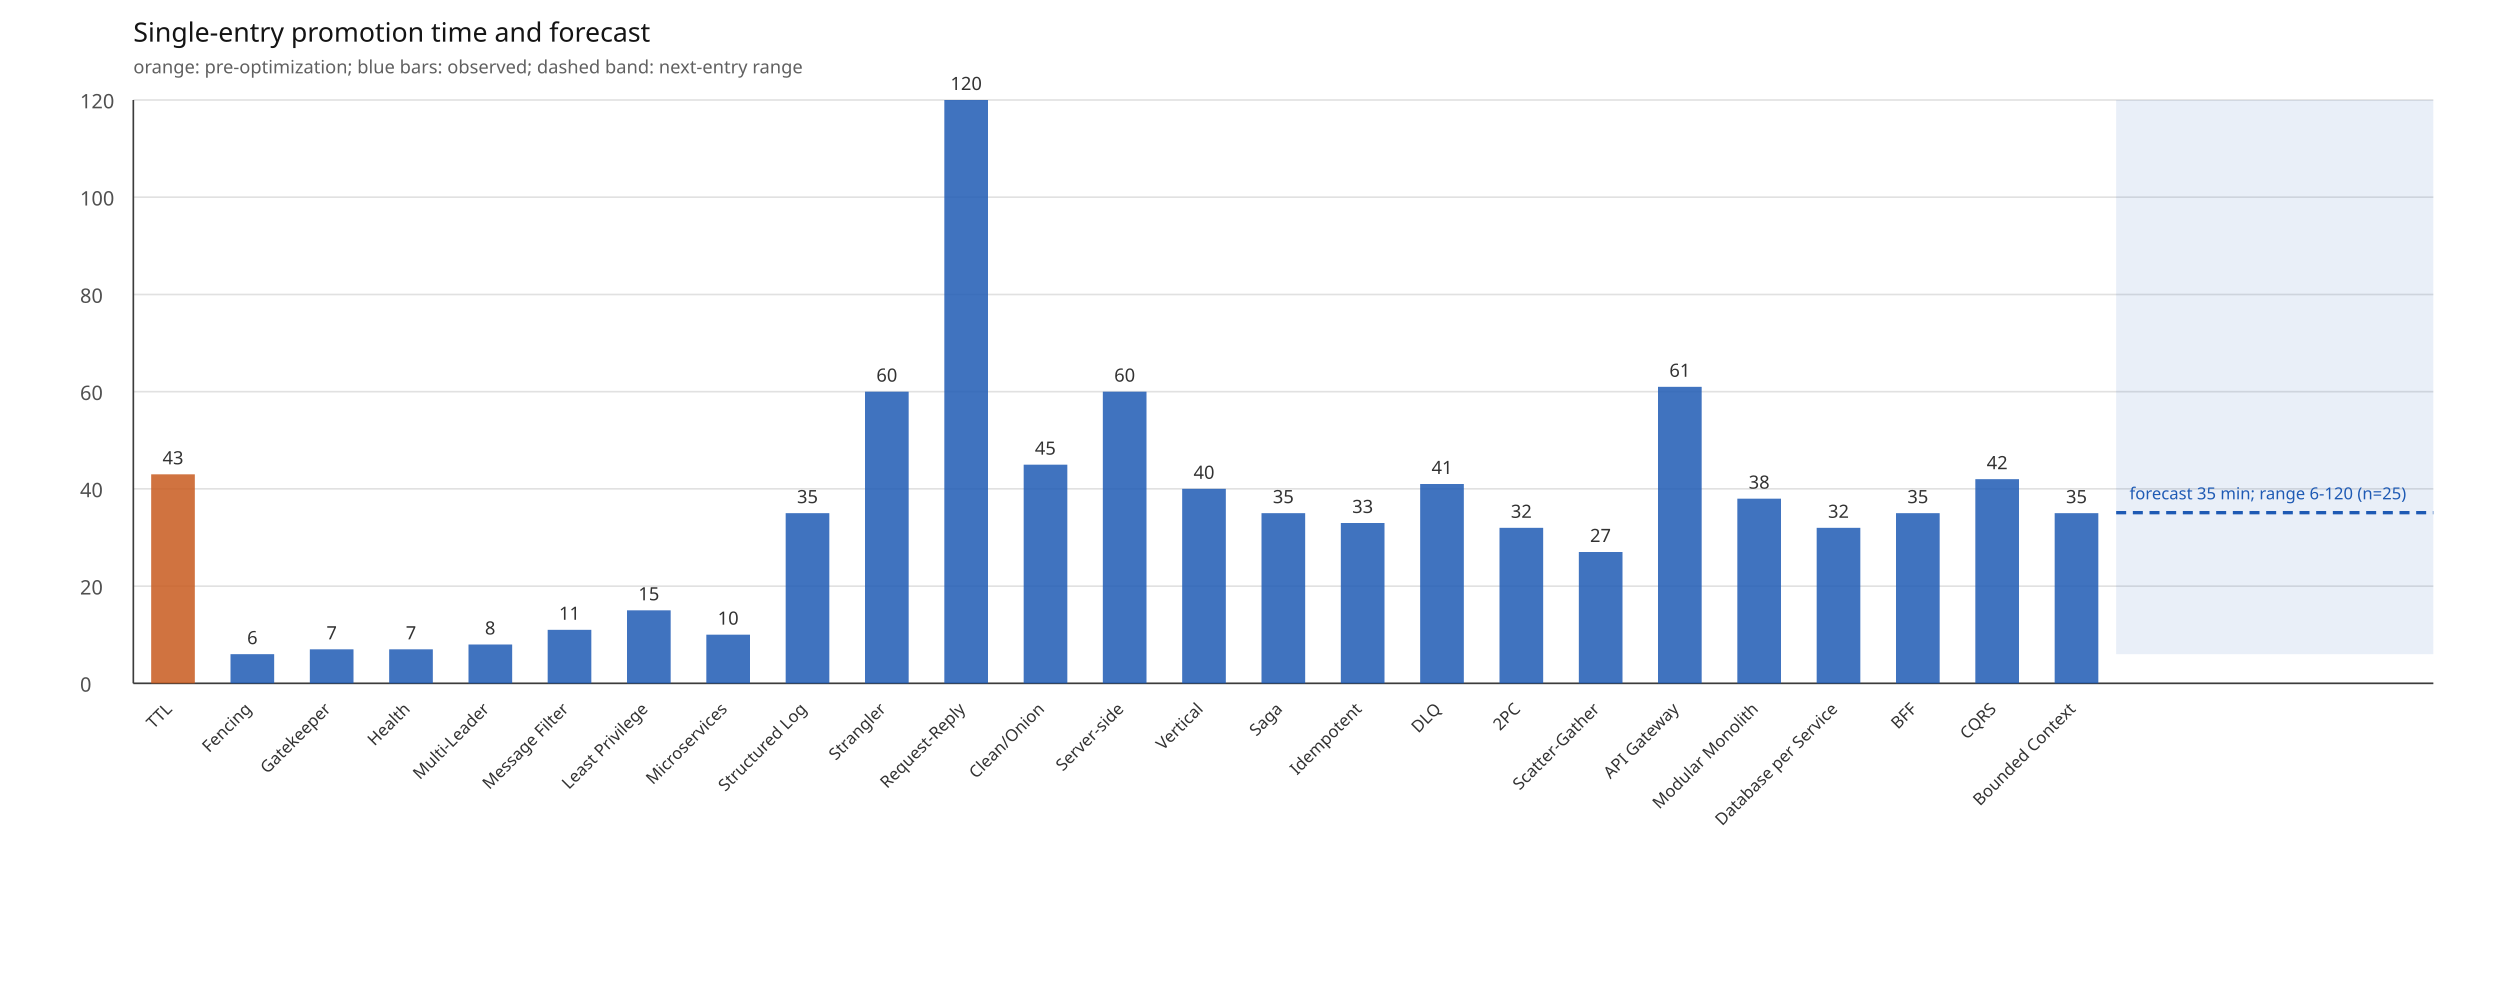
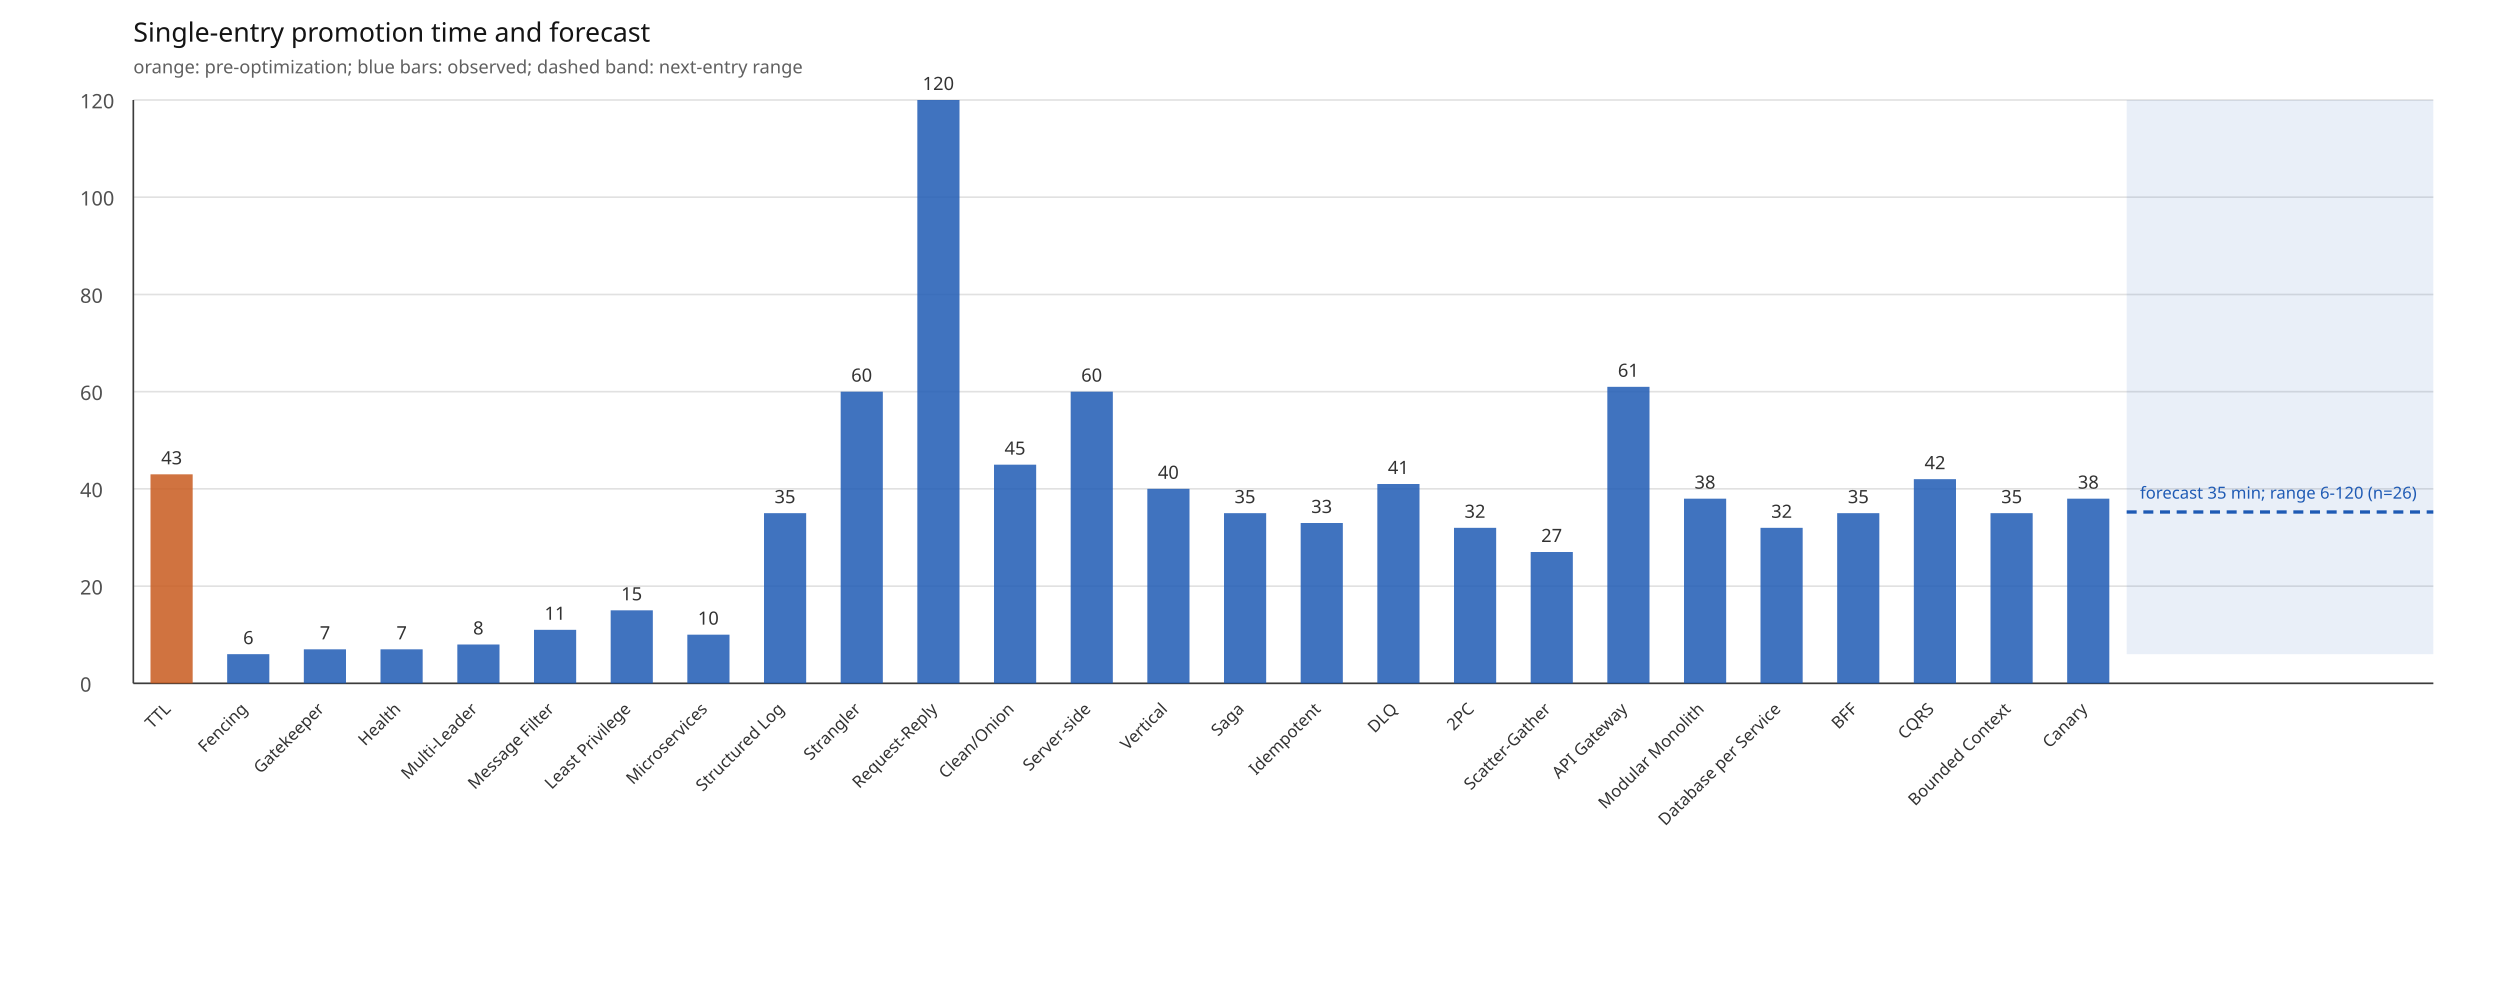
<svg xmlns="http://www.w3.org/2000/svg" width="1500" height="600" viewBox="0 0 1500 600">
  <rect width="100%" height="100%" fill="white" />
  <line x1="80" y1="410.0" x2="1460" y2="410.0" stroke="#e1e1e1" />
  <text x="48" y="415.0" font-family="Verdana" font-size="12" fill="#505050">0</text>
  <line x1="80" y1="351.7" x2="1460" y2="351.7" stroke="#e1e1e1" />
  <text x="48" y="356.7" font-family="Verdana" font-size="12" fill="#505050">20</text>
  <line x1="80" y1="293.3" x2="1460" y2="293.3" stroke="#e1e1e1" />
  <text x="48" y="298.3" font-family="Verdana" font-size="12" fill="#505050">40</text>
  <line x1="80" y1="235.0" x2="1460" y2="235.0" stroke="#e1e1e1" />
  <text x="48" y="240.0" font-family="Verdana" font-size="12" fill="#505050">60</text>
  <line x1="80" y1="176.7" x2="1460" y2="176.7" stroke="#e1e1e1" />
  <text x="48" y="181.7" font-family="Verdana" font-size="12" fill="#505050">80</text>
  <line x1="80" y1="118.3" x2="1460" y2="118.3" stroke="#e1e1e1" />
  <text x="48" y="123.3" font-family="Verdana" font-size="12" fill="#505050">100</text>
  <line x1="80" y1="60.0" x2="1460" y2="60.0" stroke="#e1e1e1" />
  <text x="48" y="65.0" font-family="Verdana" font-size="12" fill="#505050">120</text>
  <line x1="80" y1="60" x2="80" y2="410" stroke="#3c3c3c" />
  <line x1="80" y1="410" x2="1460" y2="410" stroke="#3c3c3c" />
-   <rect x="1269.7" y="60.0" width="190.3" height="332.5" fill="#1e5ab4" opacity="0.10" />
-   <line x1="1269.7" y1="307.6" x2="1460.0" y2="307.6" stroke="#1e5ab4" stroke-width="2" stroke-dasharray="6 4" />
-   <text x="1277.7" y="299.6" font-family="Verdana" font-size="10" fill="#1e5ab4">forecast 35 min; range 6-120 (n=25)</text>
-   <rect x="90.7" y="284.6" width="26.2" height="125.4" fill="#c85a1e" opacity="0.85" />
-   <text x="103.8" y="278.6" text-anchor="middle" font-family="Verdana" font-size="11" fill="#323232">43</text>
-   <text x="103.8" y="426.0" text-anchor="end" transform="rotate(-45 103.8 426.0)" font-family="Verdana" font-size="10" fill="#323232">TTL</text>
-   <rect x="138.3" y="392.5" width="26.2" height="17.5" fill="#1e5ab4" opacity="0.85" />
-   <text x="151.4" y="386.5" text-anchor="middle" font-family="Verdana" font-size="11" fill="#323232">6</text>
-   <text x="151.4" y="426.0" text-anchor="end" transform="rotate(-45 151.4 426.0)" font-family="Verdana" font-size="10" fill="#323232">Fencing</text>
-   <rect x="185.9" y="389.6" width="26.2" height="20.4" fill="#1e5ab4" opacity="0.85" />
-   <text x="199.0" y="383.6" text-anchor="middle" font-family="Verdana" font-size="11" fill="#323232">7</text>
-   <text x="199.0" y="426.0" text-anchor="end" transform="rotate(-45 199.0 426.0)" font-family="Verdana" font-size="10" fill="#323232">Gatekeeper</text>
-   <rect x="233.5" y="389.6" width="26.2" height="20.4" fill="#1e5ab4" opacity="0.85" />
-   <text x="246.6" y="383.6" text-anchor="middle" font-family="Verdana" font-size="11" fill="#323232">7</text>
-   <text x="246.6" y="426.0" text-anchor="end" transform="rotate(-45 246.6 426.0)" font-family="Verdana" font-size="10" fill="#323232">Health</text>
-   <rect x="281.1" y="386.7" width="26.2" height="23.3" fill="#1e5ab4" opacity="0.85" />
-   <text x="294.1" y="380.7" text-anchor="middle" font-family="Verdana" font-size="11" fill="#323232">8</text>
-   <text x="294.1" y="426.0" text-anchor="end" transform="rotate(-45 294.1 426.0)" font-family="Verdana" font-size="10" fill="#323232">Multi-Leader</text>
-   <rect x="328.6" y="377.9" width="26.2" height="32.1" fill="#1e5ab4" opacity="0.85" />
-   <text x="341.7" y="371.9" text-anchor="middle" font-family="Verdana" font-size="11" fill="#323232">11</text>
-   <text x="341.7" y="426.0" text-anchor="end" transform="rotate(-45 341.7 426.0)" font-family="Verdana" font-size="10" fill="#323232">Message Filter</text>
-   <rect x="376.2" y="366.2" width="26.2" height="43.8" fill="#1e5ab4" opacity="0.85" />
-   <text x="389.3" y="360.2" text-anchor="middle" font-family="Verdana" font-size="11" fill="#323232">15</text>
-   <text x="389.3" y="426.0" text-anchor="end" transform="rotate(-45 389.3 426.0)" font-family="Verdana" font-size="10" fill="#323232">Least Privilege</text>
-   <rect x="423.8" y="380.8" width="26.2" height="29.2" fill="#1e5ab4" opacity="0.85" />
-   <text x="436.9" y="374.8" text-anchor="middle" font-family="Verdana" font-size="11" fill="#323232">10</text>
-   <text x="436.9" y="426.0" text-anchor="end" transform="rotate(-45 436.9 426.0)" font-family="Verdana" font-size="10" fill="#323232">Microservices</text>
-   <rect x="471.4" y="307.9" width="26.2" height="102.1" fill="#1e5ab4" opacity="0.85" />
-   <text x="484.5" y="301.9" text-anchor="middle" font-family="Verdana" font-size="11" fill="#323232">35</text>
-   <text x="484.5" y="426.0" text-anchor="end" transform="rotate(-45 484.5 426.0)" font-family="Verdana" font-size="10" fill="#323232">Structured Log</text>
-   <rect x="519.0" y="235.0" width="26.2" height="175.0" fill="#1e5ab4" opacity="0.85" />
-   <text x="532.1" y="229.0" text-anchor="middle" font-family="Verdana" font-size="11" fill="#323232">60</text>
-   <text x="532.1" y="426.0" text-anchor="end" transform="rotate(-45 532.1 426.0)" font-family="Verdana" font-size="10" fill="#323232">Strangler</text>
-   <rect x="566.6" y="60.0" width="26.2" height="350.0" fill="#1e5ab4" opacity="0.85" />
-   <text x="579.7" y="54.0" text-anchor="middle" font-family="Verdana" font-size="11" fill="#323232">120</text>
-   <text x="579.7" y="426.0" text-anchor="end" transform="rotate(-45 579.7 426.0)" font-family="Verdana" font-size="10" fill="#323232">Request-Reply</text>
-   <rect x="614.2" y="278.8" width="26.2" height="131.2" fill="#1e5ab4" opacity="0.85" />
-   <text x="627.2" y="272.8" text-anchor="middle" font-family="Verdana" font-size="11" fill="#323232">45</text>
-   <text x="627.2" y="426.0" text-anchor="end" transform="rotate(-45 627.2 426.0)" font-family="Verdana" font-size="10" fill="#323232">Clean/Onion</text>
-   <rect x="661.7" y="235.0" width="26.2" height="175.0" fill="#1e5ab4" opacity="0.85" />
-   <text x="674.8" y="229.0" text-anchor="middle" font-family="Verdana" font-size="11" fill="#323232">60</text>
-   <text x="674.8" y="426.0" text-anchor="end" transform="rotate(-45 674.8 426.0)" font-family="Verdana" font-size="10" fill="#323232">Server-side</text>
-   <rect x="709.3" y="293.3" width="26.2" height="116.7" fill="#1e5ab4" opacity="0.85" />
-   <text x="722.4" y="287.3" text-anchor="middle" font-family="Verdana" font-size="11" fill="#323232">40</text>
-   <text x="722.4" y="426.0" text-anchor="end" transform="rotate(-45 722.4 426.0)" font-family="Verdana" font-size="10" fill="#323232">Vertical</text>
-   <rect x="756.9" y="307.9" width="26.2" height="102.1" fill="#1e5ab4" opacity="0.85" />
-   <text x="770.0" y="301.9" text-anchor="middle" font-family="Verdana" font-size="11" fill="#323232">35</text>
-   <text x="770.0" y="426.0" text-anchor="end" transform="rotate(-45 770.0 426.0)" font-family="Verdana" font-size="10" fill="#323232">Saga</text>
-   <rect x="804.5" y="313.8" width="26.2" height="96.2" fill="#1e5ab4" opacity="0.85" />
-   <text x="817.6" y="307.8" text-anchor="middle" font-family="Verdana" font-size="11" fill="#323232">33</text>
-   <text x="817.6" y="426.0" text-anchor="end" transform="rotate(-45 817.6 426.0)" font-family="Verdana" font-size="10" fill="#323232">Idempotent</text>
-   <rect x="852.1" y="290.4" width="26.2" height="119.6" fill="#1e5ab4" opacity="0.85" />
-   <text x="865.2" y="284.4" text-anchor="middle" font-family="Verdana" font-size="11" fill="#323232">41</text>
-   <text x="865.2" y="426.0" text-anchor="end" transform="rotate(-45 865.2 426.0)" font-family="Verdana" font-size="10" fill="#323232">DLQ</text>
-   <rect x="899.7" y="316.7" width="26.2" height="93.3" fill="#1e5ab4" opacity="0.85" />
-   <text x="912.8" y="310.7" text-anchor="middle" font-family="Verdana" font-size="11" fill="#323232">32</text>
-   <text x="912.8" y="426.0" text-anchor="end" transform="rotate(-45 912.8 426.0)" font-family="Verdana" font-size="10" fill="#323232">2PC</text>
-   <rect x="947.3" y="331.2" width="26.2" height="78.8" fill="#1e5ab4" opacity="0.85" />
-   <text x="960.3" y="325.2" text-anchor="middle" font-family="Verdana" font-size="11" fill="#323232">27</text>
-   <text x="960.3" y="426.0" text-anchor="end" transform="rotate(-45 960.3 426.0)" font-family="Verdana" font-size="10" fill="#323232">Scatter-Gather</text>
-   <rect x="994.8" y="232.1" width="26.2" height="177.9" fill="#1e5ab4" opacity="0.85" />
-   <text x="1007.9" y="226.1" text-anchor="middle" font-family="Verdana" font-size="11" fill="#323232">61</text>
-   <text x="1007.9" y="426.0" text-anchor="end" transform="rotate(-45 1007.9 426.0)" font-family="Verdana" font-size="10" fill="#323232">API Gateway</text>
-   <rect x="1042.4" y="299.2" width="26.2" height="110.8" fill="#1e5ab4" opacity="0.85" />
-   <text x="1055.5" y="293.2" text-anchor="middle" font-family="Verdana" font-size="11" fill="#323232">38</text>
-   <text x="1055.5" y="426.0" text-anchor="end" transform="rotate(-45 1055.5 426.0)" font-family="Verdana" font-size="10" fill="#323232">Modular Monolith</text>
-   <rect x="1090.0" y="316.7" width="26.2" height="93.3" fill="#1e5ab4" opacity="0.85" />
-   <text x="1103.1" y="310.7" text-anchor="middle" font-family="Verdana" font-size="11" fill="#323232">32</text>
-   <text x="1103.1" y="426.0" text-anchor="end" transform="rotate(-45 1103.1 426.0)" font-family="Verdana" font-size="10" fill="#323232">Database per Service</text>
-   <rect x="1137.6" y="307.9" width="26.2" height="102.1" fill="#1e5ab4" opacity="0.85" />
-   <text x="1150.7" y="301.9" text-anchor="middle" font-family="Verdana" font-size="11" fill="#323232">35</text>
-   <text x="1150.7" y="426.0" text-anchor="end" transform="rotate(-45 1150.7 426.0)" font-family="Verdana" font-size="10" fill="#323232">BFF</text>
-   <rect x="1185.2" y="287.5" width="26.2" height="122.5" fill="#1e5ab4" opacity="0.85" />
-   <text x="1198.3" y="281.5" text-anchor="middle" font-family="Verdana" font-size="11" fill="#323232">42</text>
-   <text x="1198.3" y="426.0" text-anchor="end" transform="rotate(-45 1198.3 426.0)" font-family="Verdana" font-size="10" fill="#323232">CQRS</text>
-   <rect x="1232.8" y="307.9" width="26.2" height="102.1" fill="#1e5ab4" opacity="0.85" />
-   <text x="1245.9" y="301.9" text-anchor="middle" font-family="Verdana" font-size="11" fill="#323232">35</text>
-   <text x="1245.9" y="426.0" text-anchor="end" transform="rotate(-45 1245.9 426.0)" font-family="Verdana" font-size="10" fill="#323232">Bounded Context</text>
+   <rect x="1276.0" y="60.0" width="184.0" height="332.5" fill="#1e5ab4" opacity="0.10" />
+   <line x1="1276.0" y1="307.2" x2="1460.0" y2="307.2" stroke="#1e5ab4" stroke-width="2" stroke-dasharray="6 4" />
+   <text x="1284.0" y="299.2" font-family="Verdana" font-size="10" fill="#1e5ab4">forecast 35 min; range 6-120 (n=26)</text>
+   <rect x="90.3" y="284.6" width="25.3" height="125.4" fill="#c85a1e" opacity="0.85" />
+   <text x="103.0" y="278.6" text-anchor="middle" font-family="Verdana" font-size="11" fill="#323232">43</text>
+   <text x="103.0" y="426.0" text-anchor="end" transform="rotate(-45 103.0 426.0)" font-family="Verdana" font-size="10" fill="#323232">TTL</text>
+   <rect x="136.3" y="392.5" width="25.3" height="17.5" fill="#1e5ab4" opacity="0.85" />
+   <text x="149.0" y="386.5" text-anchor="middle" font-family="Verdana" font-size="11" fill="#323232">6</text>
+   <text x="149.0" y="426.0" text-anchor="end" transform="rotate(-45 149.0 426.0)" font-family="Verdana" font-size="10" fill="#323232">Fencing</text>
+   <rect x="182.3" y="389.6" width="25.3" height="20.4" fill="#1e5ab4" opacity="0.85" />
+   <text x="195.0" y="383.6" text-anchor="middle" font-family="Verdana" font-size="11" fill="#323232">7</text>
+   <text x="195.0" y="426.0" text-anchor="end" transform="rotate(-45 195.0 426.0)" font-family="Verdana" font-size="10" fill="#323232">Gatekeeper</text>
+   <rect x="228.3" y="389.6" width="25.3" height="20.4" fill="#1e5ab4" opacity="0.85" />
+   <text x="241.0" y="383.6" text-anchor="middle" font-family="Verdana" font-size="11" fill="#323232">7</text>
+   <text x="241.0" y="426.0" text-anchor="end" transform="rotate(-45 241.0 426.0)" font-family="Verdana" font-size="10" fill="#323232">Health</text>
+   <rect x="274.4" y="386.7" width="25.3" height="23.3" fill="#1e5ab4" opacity="0.85" />
+   <text x="287.0" y="380.7" text-anchor="middle" font-family="Verdana" font-size="11" fill="#323232">8</text>
+   <text x="287.0" y="426.0" text-anchor="end" transform="rotate(-45 287.0 426.0)" font-family="Verdana" font-size="10" fill="#323232">Multi-Leader</text>
+   <rect x="320.4" y="377.9" width="25.3" height="32.1" fill="#1e5ab4" opacity="0.85" />
+   <text x="333.0" y="371.9" text-anchor="middle" font-family="Verdana" font-size="11" fill="#323232">11</text>
+   <text x="333.0" y="426.0" text-anchor="end" transform="rotate(-45 333.0 426.0)" font-family="Verdana" font-size="10" fill="#323232">Message Filter</text>
+   <rect x="366.4" y="366.2" width="25.3" height="43.8" fill="#1e5ab4" opacity="0.85" />
+   <text x="379.0" y="360.2" text-anchor="middle" font-family="Verdana" font-size="11" fill="#323232">15</text>
+   <text x="379.0" y="426.0" text-anchor="end" transform="rotate(-45 379.0 426.0)" font-family="Verdana" font-size="10" fill="#323232">Least Privilege</text>
+   <rect x="412.4" y="380.8" width="25.3" height="29.2" fill="#1e5ab4" opacity="0.85" />
+   <text x="425.0" y="374.8" text-anchor="middle" font-family="Verdana" font-size="11" fill="#323232">10</text>
+   <text x="425.0" y="426.0" text-anchor="end" transform="rotate(-45 425.0 426.0)" font-family="Verdana" font-size="10" fill="#323232">Microservices</text>
+   <rect x="458.4" y="307.9" width="25.3" height="102.1" fill="#1e5ab4" opacity="0.85" />
+   <text x="471.0" y="301.9" text-anchor="middle" font-family="Verdana" font-size="11" fill="#323232">35</text>
+   <text x="471.0" y="426.0" text-anchor="end" transform="rotate(-45 471.0 426.0)" font-family="Verdana" font-size="10" fill="#323232">Structured Log</text>
+   <rect x="504.4" y="235.0" width="25.3" height="175.0" fill="#1e5ab4" opacity="0.85" />
+   <text x="517.0" y="229.0" text-anchor="middle" font-family="Verdana" font-size="11" fill="#323232">60</text>
+   <text x="517.0" y="426.0" text-anchor="end" transform="rotate(-45 517.0 426.0)" font-family="Verdana" font-size="10" fill="#323232">Strangler</text>
+   <rect x="550.4" y="60.0" width="25.3" height="350.0" fill="#1e5ab4" opacity="0.85" />
+   <text x="563.0" y="54.0" text-anchor="middle" font-family="Verdana" font-size="11" fill="#323232">120</text>
+   <text x="563.0" y="426.0" text-anchor="end" transform="rotate(-45 563.0 426.0)" font-family="Verdana" font-size="10" fill="#323232">Request-Reply</text>
+   <rect x="596.4" y="278.8" width="25.3" height="131.2" fill="#1e5ab4" opacity="0.85" />
+   <text x="609.0" y="272.8" text-anchor="middle" font-family="Verdana" font-size="11" fill="#323232">45</text>
+   <text x="609.0" y="426.0" text-anchor="end" transform="rotate(-45 609.0 426.0)" font-family="Verdana" font-size="10" fill="#323232">Clean/Onion</text>
+   <rect x="642.4" y="235.0" width="25.3" height="175.0" fill="#1e5ab4" opacity="0.85" />
+   <text x="655.0" y="229.0" text-anchor="middle" font-family="Verdana" font-size="11" fill="#323232">60</text>
+   <text x="655.0" y="426.0" text-anchor="end" transform="rotate(-45 655.0 426.0)" font-family="Verdana" font-size="10" fill="#323232">Server-side</text>
+   <rect x="688.4" y="293.3" width="25.3" height="116.7" fill="#1e5ab4" opacity="0.85" />
+   <text x="701.0" y="287.3" text-anchor="middle" font-family="Verdana" font-size="11" fill="#323232">40</text>
+   <text x="701.0" y="426.0" text-anchor="end" transform="rotate(-45 701.0 426.0)" font-family="Verdana" font-size="10" fill="#323232">Vertical</text>
+   <rect x="734.4" y="307.9" width="25.3" height="102.1" fill="#1e5ab4" opacity="0.85" />
+   <text x="747.0" y="301.9" text-anchor="middle" font-family="Verdana" font-size="11" fill="#323232">35</text>
+   <text x="747.0" y="426.0" text-anchor="end" transform="rotate(-45 747.0 426.0)" font-family="Verdana" font-size="10" fill="#323232">Saga</text>
+   <rect x="780.4" y="313.8" width="25.3" height="96.2" fill="#1e5ab4" opacity="0.85" />
+   <text x="793.0" y="307.8" text-anchor="middle" font-family="Verdana" font-size="11" fill="#323232">33</text>
+   <text x="793.0" y="426.0" text-anchor="end" transform="rotate(-45 793.0 426.0)" font-family="Verdana" font-size="10" fill="#323232">Idempotent</text>
+   <rect x="826.4" y="290.4" width="25.3" height="119.6" fill="#1e5ab4" opacity="0.85" />
+   <text x="839.0" y="284.4" text-anchor="middle" font-family="Verdana" font-size="11" fill="#323232">41</text>
+   <text x="839.0" y="426.0" text-anchor="end" transform="rotate(-45 839.0 426.0)" font-family="Verdana" font-size="10" fill="#323232">DLQ</text>
+   <rect x="872.4" y="316.7" width="25.3" height="93.3" fill="#1e5ab4" opacity="0.85" />
+   <text x="885.0" y="310.7" text-anchor="middle" font-family="Verdana" font-size="11" fill="#323232">32</text>
+   <text x="885.0" y="426.0" text-anchor="end" transform="rotate(-45 885.0 426.0)" font-family="Verdana" font-size="10" fill="#323232">2PC</text>
+   <rect x="918.4" y="331.2" width="25.3" height="78.8" fill="#1e5ab4" opacity="0.85" />
+   <text x="931.0" y="325.2" text-anchor="middle" font-family="Verdana" font-size="11" fill="#323232">27</text>
+   <text x="931.0" y="426.0" text-anchor="end" transform="rotate(-45 931.0 426.0)" font-family="Verdana" font-size="10" fill="#323232">Scatter-Gather</text>
+   <rect x="964.4" y="232.1" width="25.3" height="177.9" fill="#1e5ab4" opacity="0.85" />
+   <text x="977.0" y="226.1" text-anchor="middle" font-family="Verdana" font-size="11" fill="#323232">61</text>
+   <text x="977.0" y="426.0" text-anchor="end" transform="rotate(-45 977.0 426.0)" font-family="Verdana" font-size="10" fill="#323232">API Gateway</text>
+   <rect x="1010.4" y="299.2" width="25.3" height="110.8" fill="#1e5ab4" opacity="0.85" />
+   <text x="1023.0" y="293.2" text-anchor="middle" font-family="Verdana" font-size="11" fill="#323232">38</text>
+   <text x="1023.0" y="426.0" text-anchor="end" transform="rotate(-45 1023.0 426.0)" font-family="Verdana" font-size="10" fill="#323232">Modular Monolith</text>
+   <rect x="1056.3" y="316.7" width="25.3" height="93.3" fill="#1e5ab4" opacity="0.85" />
+   <text x="1069.0" y="310.7" text-anchor="middle" font-family="Verdana" font-size="11" fill="#323232">32</text>
+   <text x="1069.0" y="426.0" text-anchor="end" transform="rotate(-45 1069.0 426.0)" font-family="Verdana" font-size="10" fill="#323232">Database per Service</text>
+   <rect x="1102.3" y="307.9" width="25.3" height="102.1" fill="#1e5ab4" opacity="0.85" />
+   <text x="1115.0" y="301.9" text-anchor="middle" font-family="Verdana" font-size="11" fill="#323232">35</text>
+   <text x="1115.0" y="426.0" text-anchor="end" transform="rotate(-45 1115.0 426.0)" font-family="Verdana" font-size="10" fill="#323232">BFF</text>
+   <rect x="1148.3" y="287.5" width="25.3" height="122.5" fill="#1e5ab4" opacity="0.85" />
+   <text x="1161.0" y="281.5" text-anchor="middle" font-family="Verdana" font-size="11" fill="#323232">42</text>
+   <text x="1161.0" y="426.0" text-anchor="end" transform="rotate(-45 1161.0 426.0)" font-family="Verdana" font-size="10" fill="#323232">CQRS</text>
+   <rect x="1194.3" y="307.9" width="25.3" height="102.1" fill="#1e5ab4" opacity="0.85" />
+   <text x="1207.0" y="301.9" text-anchor="middle" font-family="Verdana" font-size="11" fill="#323232">35</text>
+   <text x="1207.0" y="426.0" text-anchor="end" transform="rotate(-45 1207.0 426.0)" font-family="Verdana" font-size="10" fill="#323232">Bounded Context</text>
+   <rect x="1240.3" y="299.2" width="25.3" height="110.8" fill="#1e5ab4" opacity="0.85" />
+   <text x="1253.0" y="293.2" text-anchor="middle" font-family="Verdana" font-size="11" fill="#323232">38</text>
+   <text x="1253.0" y="426.0" text-anchor="end" transform="rotate(-45 1253.0 426.0)" font-family="Verdana" font-size="10" fill="#323232">Canary</text>
  <text x="80" y="25" font-family="Verdana" font-size="16" fill="#141414">Single-entry promotion time and forecast</text>
  <text x="80" y="44" font-family="Verdana" font-size="11" fill="#606060">orange: pre-optimization; blue bars: observed; dashed band: next-entry range</text>
</svg>
